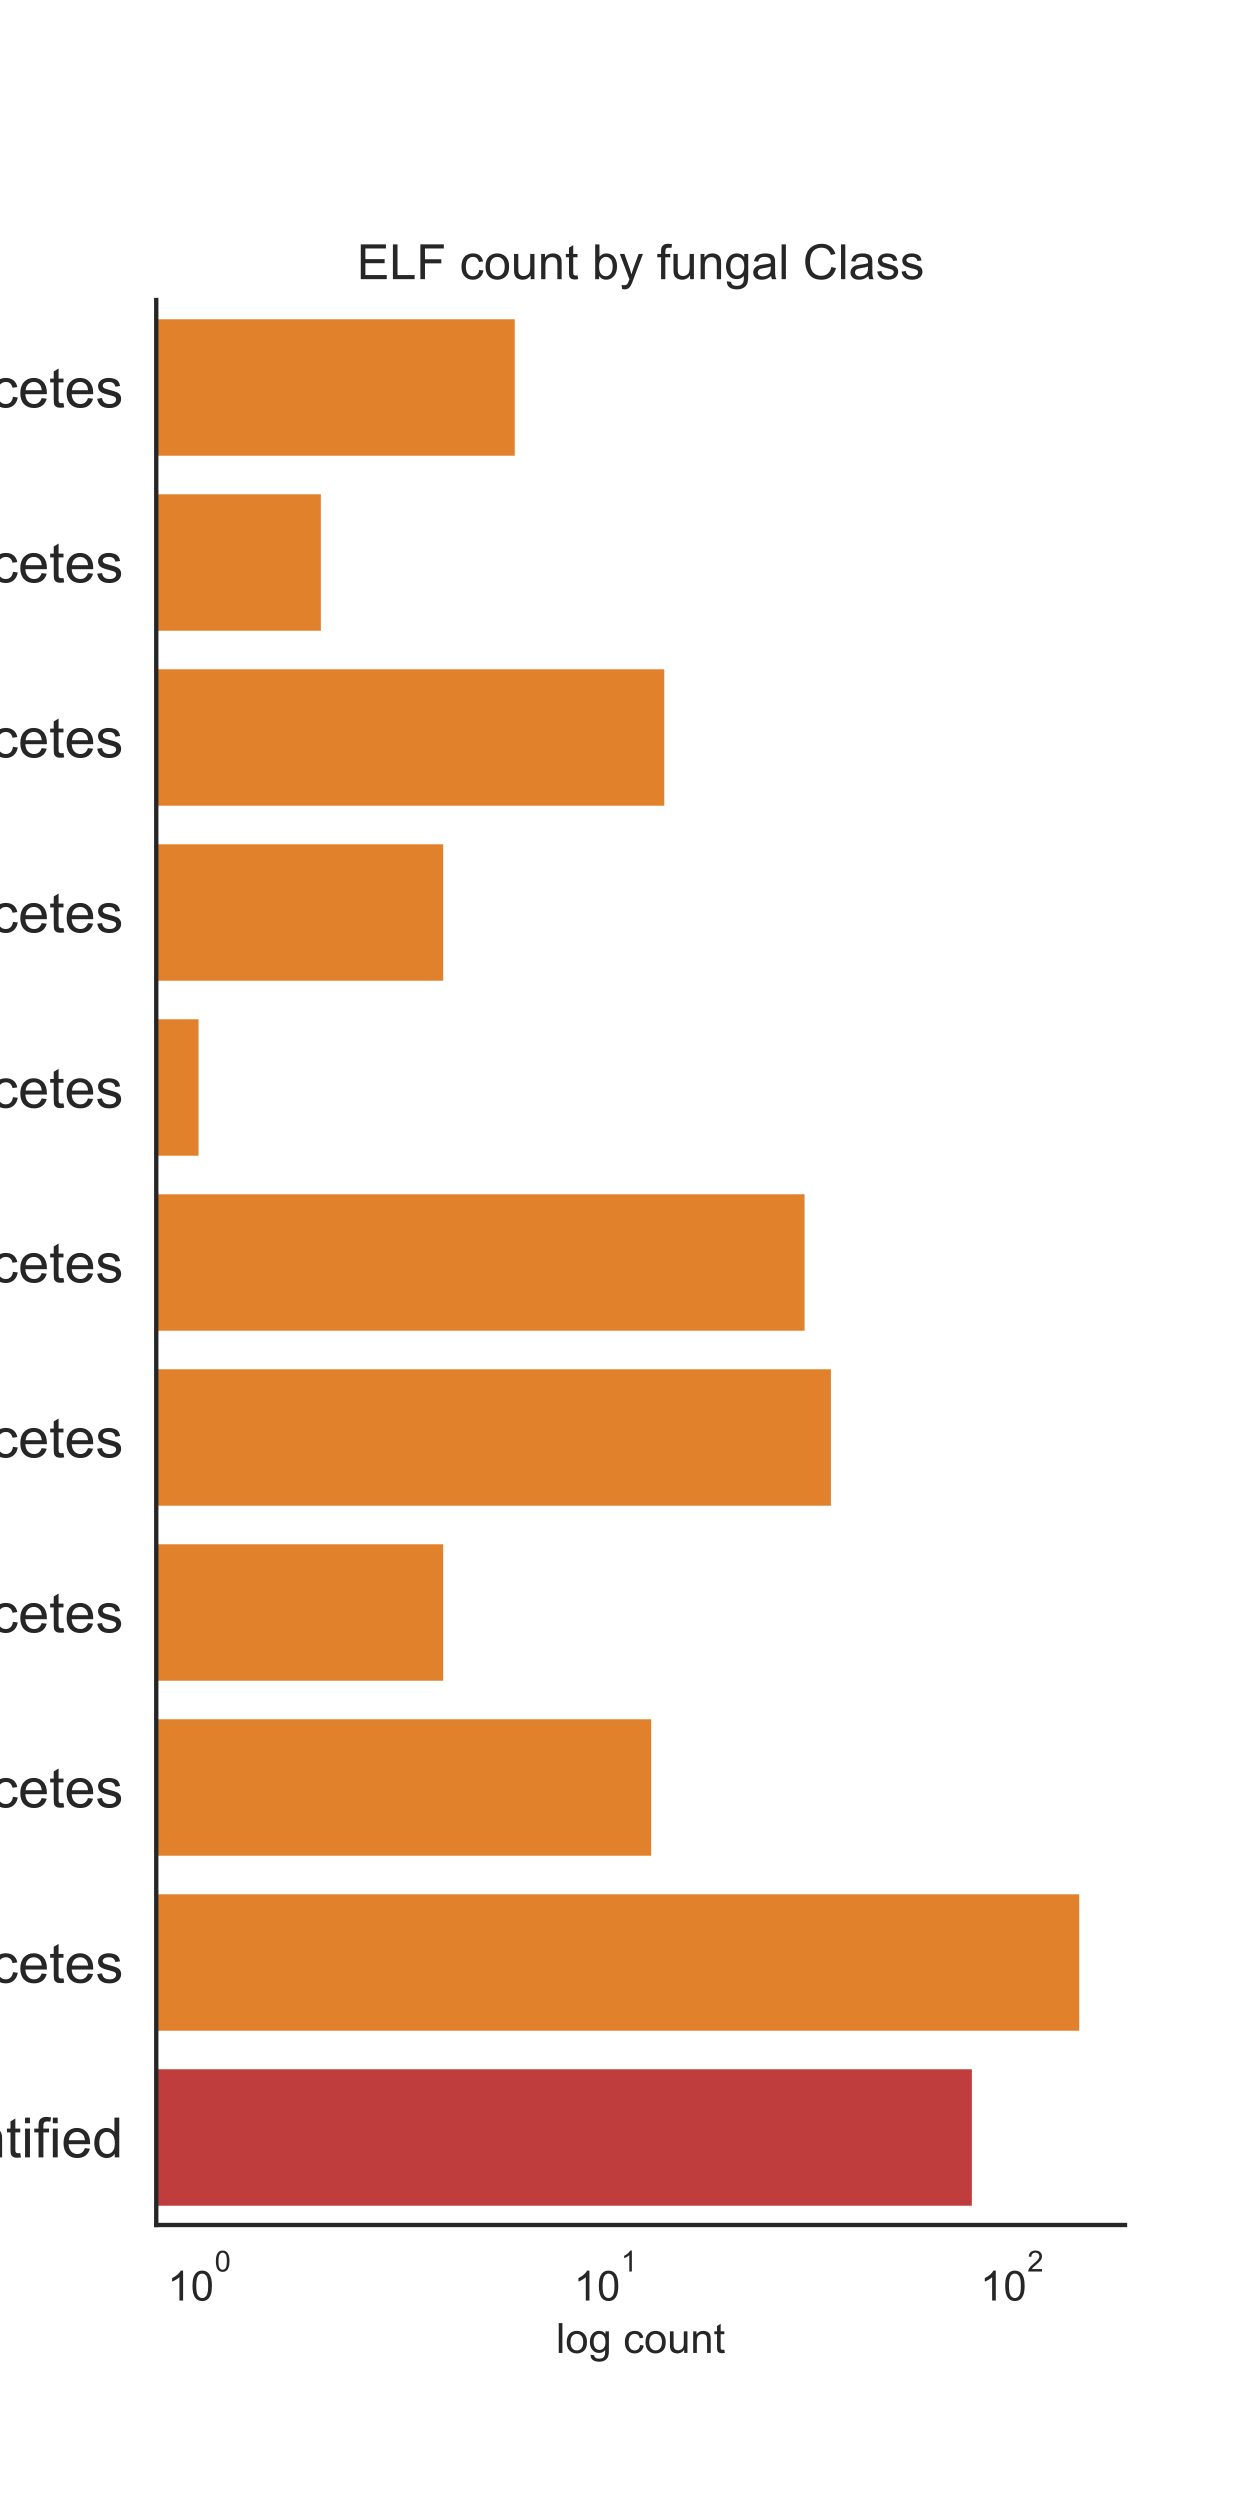
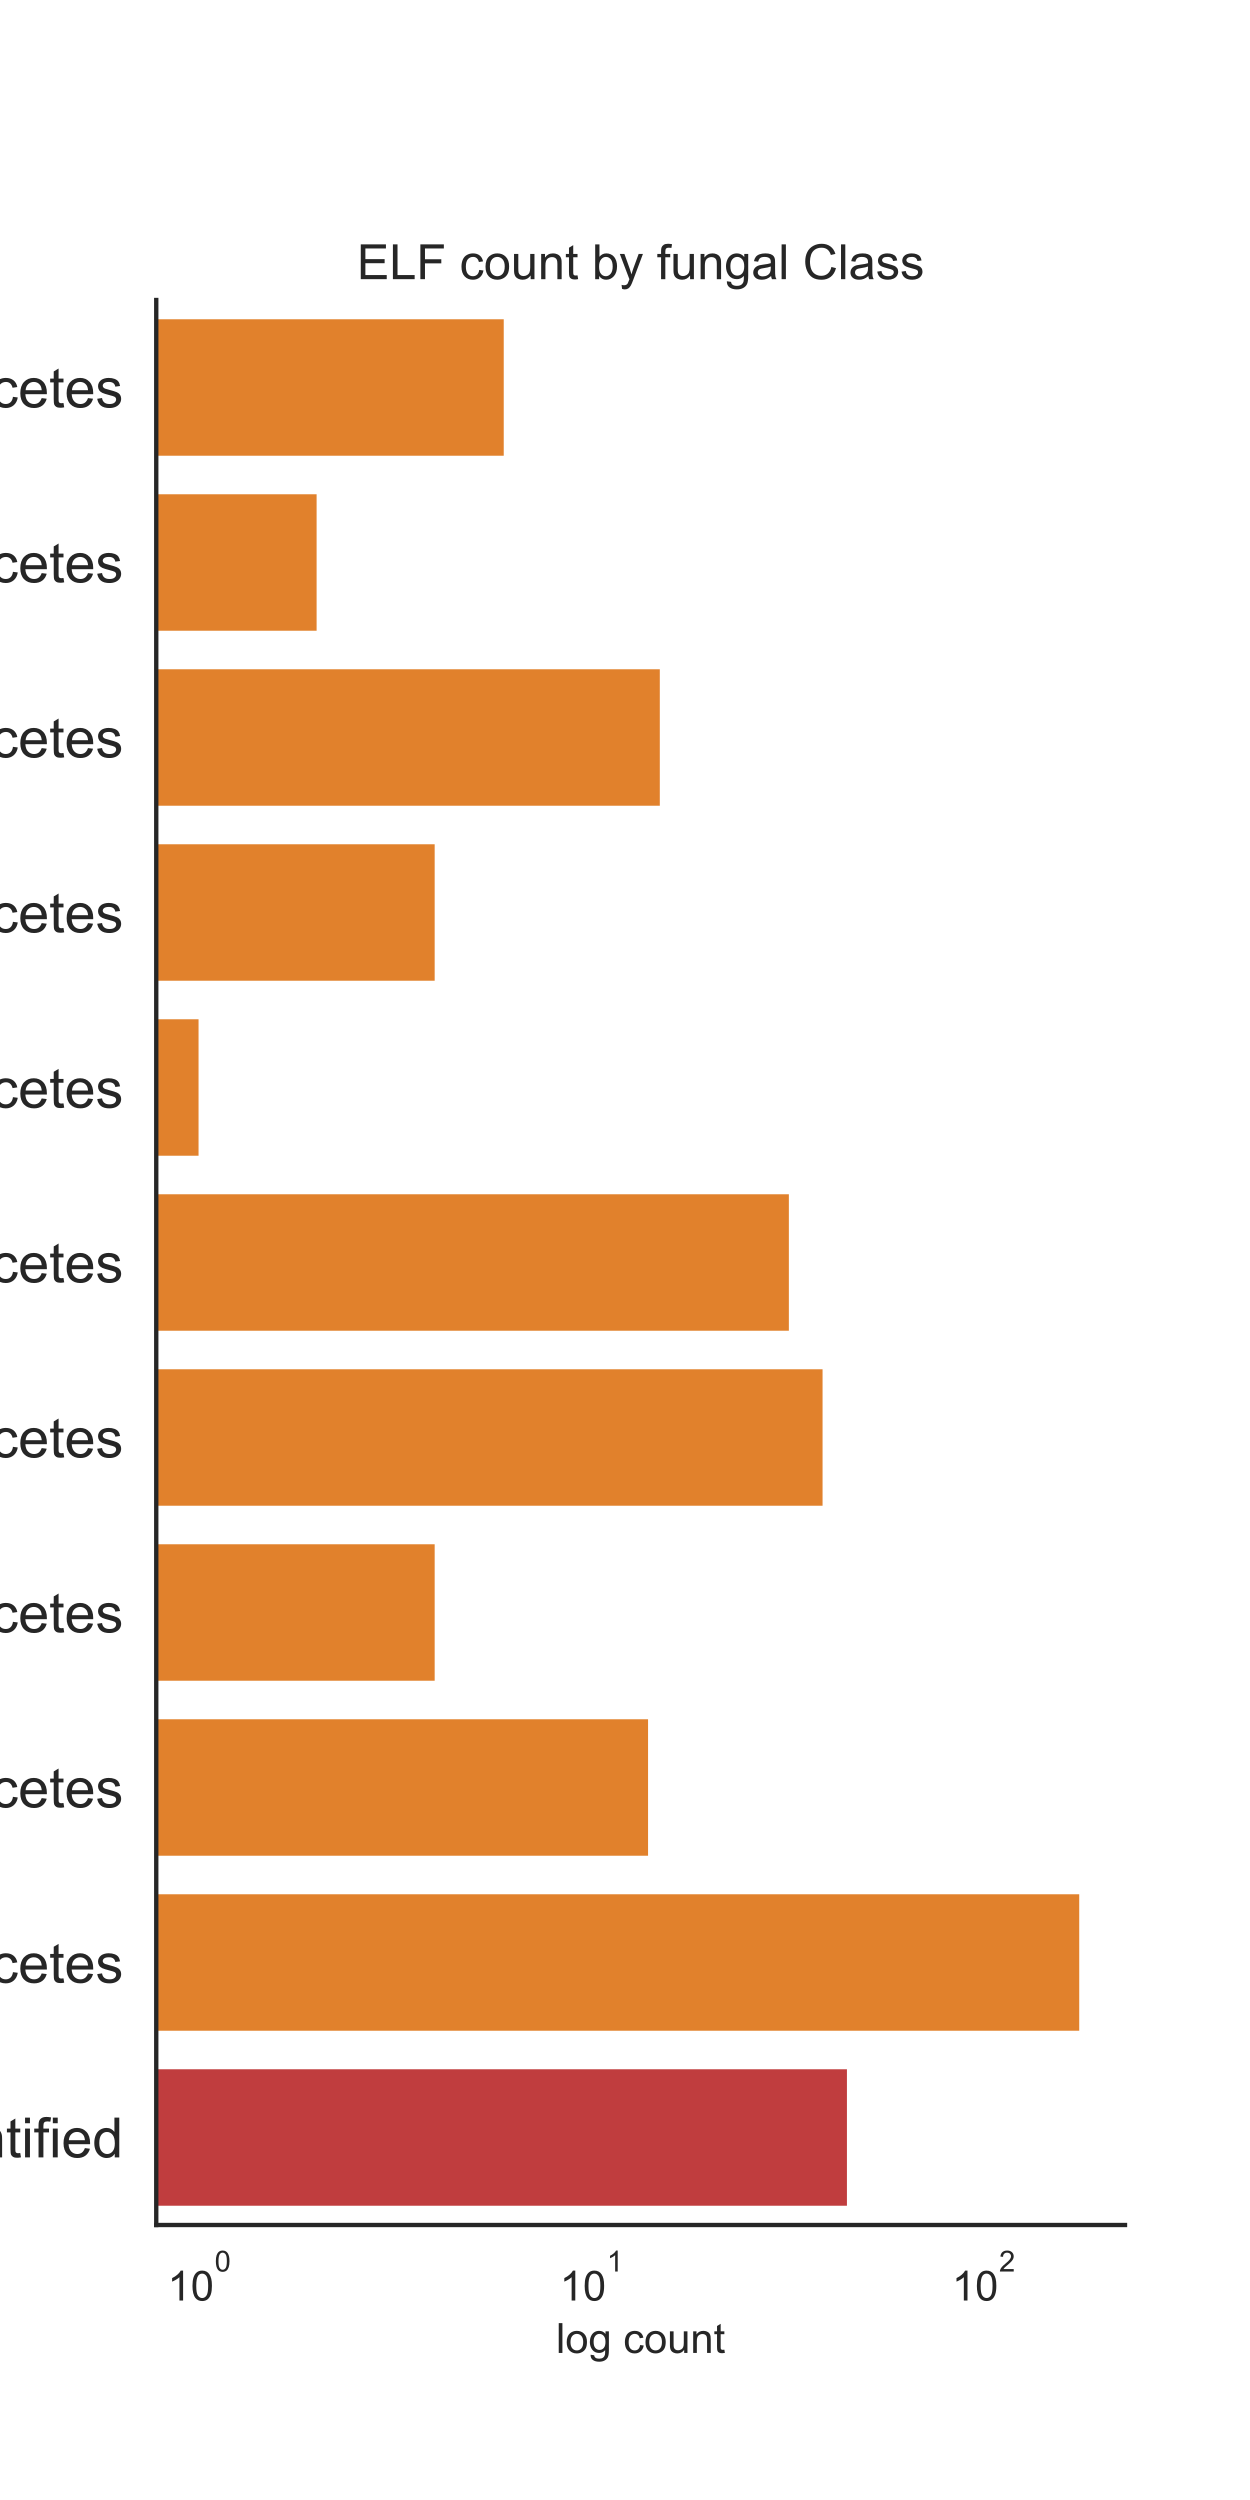
<svg xmlns="http://www.w3.org/2000/svg" xmlns:xlink="http://www.w3.org/1999/xlink" width="360pt" height="720pt" viewBox="0 0 360 720" version="1.1">
  <defs>
    <style type="text/css">*{stroke-linejoin: round; stroke-linecap: butt}</style>
  </defs>
  <g id="figure_1">
    <g id="patch_1">
      <path d="M 0 720  L 360 720  L 360 0  L 0 0  z " style="fill: #ffffff" />
    </g>
    <g id="axes_1">
      <g id="patch_2">
        <path d="M 45 640.8  L 324 640.8  L 324 86.4  L 45 86.4  z " style="fill: #ffffff" />
      </g>
      <g id="matplotlib.axis_1">
        <g id="xtick_1">
          <g id="text_1">
            <g style="fill: #262626" transform="translate(48.26182 662.675) scale(0.12 -0.12)">
              <defs>
                <path id="ArialMT-31" d="M 2384 0  L 1822 0  L 1822 3584  Q 1619 3391 1289 3197  Q 959 3003 697 2906  L 697 3450  Q 1169 3672 1522 3987  Q 1875 4303 2022 4600  L 2384 4600  L 2384 0  z " transform="scale(0.015625)" />
                <path id="ArialMT-30" d="M 266 2259  Q 266 3072 433 3567  Q 600 4063 929 4331  Q 1259 4600 1759 4600  Q 2128 4600 2406 4451  Q 2684 4303 2865 4023  Q 3047 3744 3150 3342  Q 3253 2941 3253 2259  Q 3253 1453 3087 958  Q 2922 463 2592 192  Q 2263 -78 1759 -78  Q 1097 -78 719 397  Q 266 969 266 2259  z M 844 2259  Q 844 1131 1108 757  Q 1372 384 1759 384  Q 2147 384 2411 759  Q 2675 1134 2675 2259  Q 2675 3391 2411 3762  Q 2147 4134 1753 4134  Q 1366 4134 1134 3806  Q 844 3388 844 2259  z " transform="scale(0.015625)" />
              </defs>
              <use xlink:href="#ArialMT-31" transform="translate(0 0.99375)" />
              <use xlink:href="#ArialMT-30" transform="translate(55.61523 0.99375)" />
              <use xlink:href="#ArialMT-30" transform="translate(112.9728 70.6875) scale(0.7)" />
            </g>
          </g>
        </g>
        <g id="xtick_2">
          <g id="text_2">
-             <g style="fill: #262626" transform="translate(165.2896 662.675) scale(0.12 -0.12)">
+             <g style="fill: #262626" transform="translate(161.2144 662.675) scale(0.12 -0.12)">
              <use xlink:href="#ArialMT-31" transform="translate(0 0.99375)" />
              <use xlink:href="#ArialMT-30" transform="translate(55.61523 0.99375)" />
              <use xlink:href="#ArialMT-31" transform="translate(112.9728 70.6875) scale(0.7)" />
            </g>
          </g>
        </g>
        <g id="xtick_3">
          <g id="text_3">
-             <g style="fill: #262626" transform="translate(282.3174 662.675) scale(0.12 -0.12)">
+             <g style="fill: #262626" transform="translate(274.1669 662.675) scale(0.12 -0.12)">
              <defs>
                <path id="ArialMT-32" d="M 3222 541  L 3222 0  L 194 0  Q 188 203 259 391  Q 375 700 629 1000  Q 884 1300 1366 1694  Q 2113 2306 2375 2664  Q 2638 3022 2638 3341  Q 2638 3675 2398 3904  Q 2159 4134 1775 4134  Q 1369 4134 1125 3890  Q 881 3647 878 3216  L 300 3275  Q 359 3922 746 4261  Q 1134 4600 1788 4600  Q 2447 4600 2831 4234  Q 3216 3869 3216 3328  Q 3216 3053 3103 2787  Q 2991 2522 2730 2228  Q 2469 1934 1863 1422  Q 1356 997 1212 845  Q 1069 694 975 541  L 3222 541  z " transform="scale(0.015625)" />
              </defs>
              <use xlink:href="#ArialMT-31" transform="translate(0 0.99375)" />
              <use xlink:href="#ArialMT-30" transform="translate(55.61523 0.99375)" />
              <use xlink:href="#ArialMT-32" transform="translate(112.9728 70.6875) scale(0.7)" />
            </g>
          </g>
        </g>
        <g id="xtick_4" />
        <g id="xtick_5" />
        <g id="xtick_6" />
        <g id="xtick_7" />
        <g id="xtick_8" />
        <g id="xtick_9" />
        <g id="xtick_10" />
        <g id="xtick_11" />
        <g id="xtick_12" />
        <g id="xtick_13" />
        <g id="xtick_14" />
        <g id="xtick_15" />
        <g id="xtick_16" />
        <g id="xtick_17" />
        <g id="xtick_18" />
        <g id="xtick_19" />
        <g id="xtick_20" />
        <g id="xtick_21" />
+         <g id="xtick_22" />
        <g id="text_4">
          <g style="fill: #262626" transform="translate(160.1503 677.6494) scale(0.12 -0.12)">
            <defs>
              <path id="ArialMT-6c" d="M 409 0  L 409 4581  L 972 4581  L 972 0  L 409 0  z " transform="scale(0.015625)" />
              <path id="ArialMT-6f" d="M 213 1659  Q 213 2581 725 3025  Q 1153 3394 1769 3394  Q 2453 3394 2887 2945  Q 3322 2497 3322 1706  Q 3322 1066 3130 698  Q 2938 331 2570 128  Q 2203 -75 1769 -75  Q 1072 -75 642 372  Q 213 819 213 1659  z M 791 1659  Q 791 1022 1069 705  Q 1347 388 1769 388  Q 2188 388 2466 706  Q 2744 1025 2744 1678  Q 2744 2294 2464 2611  Q 2184 2928 1769 2928  Q 1347 2928 1069 2612  Q 791 2297 791 1659  z " transform="scale(0.015625)" />
              <path id="ArialMT-67" d="M 319 -275  L 866 -356  Q 900 -609 1056 -725  Q 1266 -881 1628 -881  Q 2019 -881 2231 -725  Q 2444 -569 2519 -288  Q 2563 -116 2559 434  Q 2191 0 1641 0  Q 956 0 581 494  Q 206 988 206 1678  Q 206 2153 378 2554  Q 550 2956 876 3175  Q 1203 3394 1644 3394  Q 2231 3394 2613 2919  L 2613 3319  L 3131 3319  L 3131 450  Q 3131 -325 2973 -648  Q 2816 -972 2473 -1159  Q 2131 -1347 1631 -1347  Q 1038 -1347 672 -1080  Q 306 -813 319 -275  z M 784 1719  Q 784 1066 1043 766  Q 1303 466 1694 466  Q 2081 466 2343 764  Q 2606 1063 2606 1700  Q 2606 2309 2336 2618  Q 2066 2928 1684 2928  Q 1309 2928 1046 2623  Q 784 2319 784 1719  z " transform="scale(0.015625)" />
              <path id="ArialMT-20" transform="scale(0.015625)" />
              <path id="ArialMT-63" d="M 2588 1216  L 3141 1144  Q 3050 572 2676 248  Q 2303 -75 1759 -75  Q 1078 -75 664 370  Q 250 816 250 1647  Q 250 2184 428 2587  Q 606 2991 970 3192  Q 1334 3394 1763 3394  Q 2303 3394 2647 3120  Q 2991 2847 3088 2344  L 2541 2259  Q 2463 2594 2264 2762  Q 2066 2931 1784 2931  Q 1359 2931 1093 2626  Q 828 2322 828 1663  Q 828 994 1084 691  Q 1341 388 1753 388  Q 2084 388 2306 591  Q 2528 794 2588 1216  z " transform="scale(0.015625)" />
              <path id="ArialMT-75" d="M 2597 0  L 2597 488  Q 2209 -75 1544 -75  Q 1250 -75 995 37  Q 741 150 617 320  Q 494 491 444 738  Q 409 903 409 1263  L 409 3319  L 972 3319  L 972 1478  Q 972 1038 1006 884  Q 1059 663 1231 536  Q 1403 409 1656 409  Q 1909 409 2131 539  Q 2353 669 2445 892  Q 2538 1116 2538 1541  L 2538 3319  L 3100 3319  L 3100 0  L 2597 0  z " transform="scale(0.015625)" />
              <path id="ArialMT-6e" d="M 422 0  L 422 3319  L 928 3319  L 928 2847  Q 1294 3394 1984 3394  Q 2284 3394 2536 3286  Q 2788 3178 2913 3003  Q 3038 2828 3088 2588  Q 3119 2431 3119 2041  L 3119 0  L 2556 0  L 2556 2019  Q 2556 2363 2490 2533  Q 2425 2703 2258 2804  Q 2091 2906 1866 2906  Q 1506 2906 1245 2678  Q 984 2450 984 1813  L 984 0  L 422 0  z " transform="scale(0.015625)" />
              <path id="ArialMT-74" d="M 1650 503  L 1731 6  Q 1494 -44 1306 -44  Q 1000 -44 831 53  Q 663 150 594 308  Q 525 466 525 972  L 525 2881  L 113 2881  L 113 3319  L 525 3319  L 525 4141  L 1084 4478  L 1084 3319  L 1650 3319  L 1650 2881  L 1084 2881  L 1084 941  Q 1084 700 1114 631  Q 1144 563 1211 522  Q 1278 481 1403 481  Q 1497 481 1650 503  z " transform="scale(0.015625)" />
            </defs>
            <use xlink:href="#ArialMT-6c" />
            <use xlink:href="#ArialMT-6f" x="22.217" />
            <use xlink:href="#ArialMT-67" x="77.832" />
            <use xlink:href="#ArialMT-20" x="133.447" />
            <use xlink:href="#ArialMT-63" x="161.23" />
            <use xlink:href="#ArialMT-6f" x="211.23" />
            <use xlink:href="#ArialMT-75" x="266.846" />
            <use xlink:href="#ArialMT-6e" x="322.461" />
            <use xlink:href="#ArialMT-74" x="378.076" />
          </g>
        </g>
      </g>
      <g id="matplotlib.axis_2">
        <g id="ytick_1">
          <g id="text_5">
            <g style="fill: #262626" transform="translate(-78.315 117.3263) scale(0.16 -0.16)">
              <defs>
                <path id="ArialMT-41" d="M -9 0  L 1750 4581  L 2403 4581  L 4278 0  L 3588 0  L 3053 1388  L 1138 1388  L 634 0  L -9 0  z M 1313 1881  L 2866 1881  L 2388 3150  Q 2169 3728 2063 4100  Q 1975 3659 1816 3225  L 1313 1881  z " transform="scale(0.015625)" />
                <path id="ArialMT-61" d="M 2588 409  Q 2275 144 1986 34  Q 1697 -75 1366 -75  Q 819 -75 525 192  Q 231 459 231 875  Q 231 1119 342 1320  Q 453 1522 633 1644  Q 813 1766 1038 1828  Q 1203 1872 1538 1913  Q 2219 1994 2541 2106  Q 2544 2222 2544 2253  Q 2544 2597 2384 2738  Q 2169 2928 1744 2928  Q 1347 2928 1158 2789  Q 969 2650 878 2297  L 328 2372  Q 403 2725 575 2942  Q 747 3159 1072 3276  Q 1397 3394 1825 3394  Q 2250 3394 2515 3294  Q 2781 3194 2906 3042  Q 3031 2891 3081 2659  Q 3109 2516 3109 2141  L 3109 1391  Q 3109 606 3145 398  Q 3181 191 3288 0  L 2700 0  Q 2613 175 2588 409  z M 2541 1666  Q 2234 1541 1622 1453  Q 1275 1403 1131 1340  Q 988 1278 909 1158  Q 831 1038 831 891  Q 831 666 1001 516  Q 1172 366 1500 366  Q 1825 366 2078 508  Q 2331 650 2450 897  Q 2541 1088 2541 1459  L 2541 1666  z " transform="scale(0.015625)" />
                <path id="ArialMT-72" d="M 416 0  L 416 3319  L 922 3319  L 922 2816  Q 1116 3169 1280 3281  Q 1444 3394 1641 3394  Q 1925 3394 2219 3213  L 2025 2691  Q 1819 2813 1613 2813  Q 1428 2813 1281 2702  Q 1134 2591 1072 2394  Q 978 2094 978 1738  L 978 0  L 416 0  z " transform="scale(0.015625)" />
                <path id="ArialMT-69" d="M 425 3934  L 425 4581  L 988 4581  L 988 3934  L 425 3934  z M 425 0  L 425 3319  L 988 3319  L 988 0  L 425 0  z " transform="scale(0.015625)" />
                <path id="ArialMT-6d" d="M 422 0  L 422 3319  L 925 3319  L 925 2853  Q 1081 3097 1340 3245  Q 1600 3394 1931 3394  Q 2300 3394 2536 3241  Q 2772 3088 2869 2813  Q 3263 3394 3894 3394  Q 4388 3394 4653 3120  Q 4919 2847 4919 2278  L 4919 0  L 4359 0  L 4359 2091  Q 4359 2428 4304 2576  Q 4250 2725 4106 2815  Q 3963 2906 3769 2906  Q 3419 2906 3187 2673  Q 2956 2441 2956 1928  L 2956 0  L 2394 0  L 2394 2156  Q 2394 2531 2256 2718  Q 2119 2906 1806 2906  Q 1569 2906 1367 2781  Q 1166 2656 1075 2415  Q 984 2175 984 1722  L 984 0  L 422 0  z " transform="scale(0.015625)" />
                <path id="ArialMT-79" d="M 397 -1278  L 334 -750  Q 519 -800 656 -800  Q 844 -800 956 -737  Q 1069 -675 1141 -563  Q 1194 -478 1313 -144  Q 1328 -97 1363 -6  L 103 3319  L 709 3319  L 1400 1397  Q 1534 1031 1641 628  Q 1738 1016 1872 1384  L 2581 3319  L 3144 3319  L 1881 -56  Q 1678 -603 1566 -809  Q 1416 -1088 1222 -1217  Q 1028 -1347 759 -1347  Q 597 -1347 397 -1278  z " transform="scale(0.015625)" />
                <path id="ArialMT-65" d="M 2694 1069  L 3275 997  Q 3138 488 2766 206  Q 2394 -75 1816 -75  Q 1088 -75 661 373  Q 234 822 234 1631  Q 234 2469 665 2931  Q 1097 3394 1784 3394  Q 2450 3394 2872 2941  Q 3294 2488 3294 1666  Q 3294 1616 3291 1516  L 816 1516  Q 847 969 1125 678  Q 1403 388 1819 388  Q 2128 388 2347 550  Q 2566 713 2694 1069  z M 847 1978  L 2700 1978  Q 2663 2397 2488 2606  Q 2219 2931 1791 2931  Q 1403 2931 1139 2672  Q 875 2413 847 1978  z " transform="scale(0.015625)" />
                <path id="ArialMT-73" d="M 197 991  L 753 1078  Q 800 744 1014 566  Q 1228 388 1613 388  Q 2000 388 2187 545  Q 2375 703 2375 916  Q 2375 1106 2209 1216  Q 2094 1291 1634 1406  Q 1016 1563 777 1677  Q 538 1791 414 1992  Q 291 2194 291 2438  Q 291 2659 392 2848  Q 494 3038 669 3163  Q 800 3259 1026 3326  Q 1253 3394 1513 3394  Q 1903 3394 2198 3281  Q 2494 3169 2634 2976  Q 2775 2784 2828 2463  L 2278 2388  Q 2241 2644 2061 2787  Q 1881 2931 1553 2931  Q 1166 2931 1000 2803  Q 834 2675 834 2503  Q 834 2394 903 2306  Q 972 2216 1119 2156  Q 1203 2125 1616 2013  Q 2213 1853 2448 1751  Q 2684 1650 2818 1456  Q 2953 1263 2953 975  Q 2953 694 2789 445  Q 2625 197 2315 61  Q 2006 -75 1616 -75  Q 969 -75 630 194  Q 291 463 197 991  z " transform="scale(0.015625)" />
              </defs>
              <use xlink:href="#ArialMT-41" />
              <use xlink:href="#ArialMT-67" x="66.699" />
              <use xlink:href="#ArialMT-61" x="122.314" />
              <use xlink:href="#ArialMT-72" x="177.93" />
              <use xlink:href="#ArialMT-69" x="211.23" />
              <use xlink:href="#ArialMT-63" x="233.447" />
              <use xlink:href="#ArialMT-6f" x="283.447" />
              <use xlink:href="#ArialMT-6d" x="339.062" />
              <use xlink:href="#ArialMT-79" x="422.363" />
              <use xlink:href="#ArialMT-63" x="472.363" />
              <use xlink:href="#ArialMT-65" x="522.363" />
              <use xlink:href="#ArialMT-74" x="577.979" />
              <use xlink:href="#ArialMT-65" x="605.762" />
              <use xlink:href="#ArialMT-73" x="661.377" />
            </g>
          </g>
        </g>
        <g id="ytick_2">
          <g id="text_6">
            <g style="fill: #262626" transform="translate(-85.6975 167.7262) scale(0.16 -0.16)">
              <defs>
                <path id="ArialMT-54" d="M 1659 0  L 1659 4041  L 150 4041  L 150 4581  L 3781 4581  L 3781 4041  L 2266 4041  L 2266 0  L 1659 0  z " transform="scale(0.015625)" />
              </defs>
              <use xlink:href="#ArialMT-54" />
              <use xlink:href="#ArialMT-72" x="57.334" />
              <use xlink:href="#ArialMT-65" x="90.635" />
              <use xlink:href="#ArialMT-6d" x="146.25" />
              <use xlink:href="#ArialMT-65" x="229.551" />
              <use xlink:href="#ArialMT-6c" x="285.166" />
              <use xlink:href="#ArialMT-6c" x="307.383" />
              <use xlink:href="#ArialMT-6f" x="329.6" />
              <use xlink:href="#ArialMT-6d" x="385.215" />
              <use xlink:href="#ArialMT-79" x="468.516" />
              <use xlink:href="#ArialMT-63" x="518.516" />
              <use xlink:href="#ArialMT-65" x="568.516" />
              <use xlink:href="#ArialMT-74" x="624.131" />
              <use xlink:href="#ArialMT-65" x="651.914" />
              <use xlink:href="#ArialMT-73" x="707.529" />
            </g>
          </g>
        </g>
        <g id="ytick_3">
          <g id="text_7">
            <g style="fill: #262626" transform="translate(-77.415 218.1262) scale(0.16 -0.16)">
              <defs>
                <path id="ArialMT-4d" d="M 475 0  L 475 4581  L 1388 4581  L 2472 1338  Q 2622 884 2691 659  Q 2769 909 2934 1394  L 4031 4581  L 4847 4581  L 4847 0  L 4263 0  L 4263 3834  L 2931 0  L 2384 0  L 1059 3900  L 1059 0  L 475 0  z " transform="scale(0.015625)" />
              </defs>
              <use xlink:href="#ArialMT-4d" />
              <use xlink:href="#ArialMT-75" x="83.301" />
              <use xlink:href="#ArialMT-63" x="138.916" />
              <use xlink:href="#ArialMT-6f" x="188.916" />
              <use xlink:href="#ArialMT-72" x="244.531" />
              <use xlink:href="#ArialMT-6f" x="277.832" />
              <use xlink:href="#ArialMT-6d" x="333.447" />
              <use xlink:href="#ArialMT-79" x="416.748" />
              <use xlink:href="#ArialMT-63" x="466.748" />
              <use xlink:href="#ArialMT-65" x="516.748" />
              <use xlink:href="#ArialMT-74" x="572.363" />
              <use xlink:href="#ArialMT-65" x="600.146" />
              <use xlink:href="#ArialMT-73" x="655.762" />
            </g>
          </g>
        </g>
        <g id="ytick_4">
          <g id="text_8">
            <g style="fill: #262626" transform="translate(-117.445 268.5263) scale(0.16 -0.16)">
              <defs>
                <path id="ArialMT-55" d="M 3500 4581  L 4106 4581  L 4106 1934  Q 4106 1244 3950 837  Q 3794 431 3386 176  Q 2978 -78 2316 -78  Q 1672 -78 1262 144  Q 853 366 678 786  Q 503 1206 503 1934  L 503 4581  L 1109 4581  L 1109 1938  Q 1109 1341 1220 1058  Q 1331 775 1601 622  Q 1872 469 2263 469  Q 2931 469 3215 772  Q 3500 1075 3500 1938  L 3500 4581  z " transform="scale(0.015625)" />
                <path id="ArialMT-62" d="M 941 0  L 419 0  L 419 4581  L 981 4581  L 981 2947  Q 1338 3394 1891 3394  Q 2197 3394 2470 3270  Q 2744 3147 2920 2923  Q 3097 2700 3197 2384  Q 3297 2069 3297 1709  Q 3297 856 2875 390  Q 2453 -75 1863 -75  Q 1275 -75 941 416  L 941 0  z M 934 1684  Q 934 1088 1097 822  Q 1363 388 1816 388  Q 2184 388 2453 708  Q 2722 1028 2722 1663  Q 2722 2313 2464 2622  Q 2206 2931 1841 2931  Q 1472 2931 1203 2611  Q 934 2291 934 1684  z " transform="scale(0.015625)" />
                <path id="ArialMT-70" d="M 422 -1272  L 422 3319  L 934 3319  L 934 2888  Q 1116 3141 1344 3267  Q 1572 3394 1897 3394  Q 2322 3394 2647 3175  Q 2972 2956 3137 2557  Q 3303 2159 3303 1684  Q 3303 1175 3120 767  Q 2938 359 2589 142  Q 2241 -75 1856 -75  Q 1575 -75 1351 44  Q 1128 163 984 344  L 984 -1272  L 422 -1272  z M 931 1641  Q 931 1000 1190 694  Q 1450 388 1819 388  Q 2194 388 2461 705  Q 2728 1022 2728 1688  Q 2728 2322 2467 2637  Q 2206 2953 1844 2953  Q 1484 2953 1207 2617  Q 931 2281 931 1641  z " transform="scale(0.015625)" />
                <path id="ArialMT-64" d="M 2575 0  L 2575 419  Q 2259 -75 1647 -75  Q 1250 -75 917 144  Q 584 363 401 755  Q 219 1147 219 1656  Q 219 2153 384 2558  Q 550 2963 881 3178  Q 1213 3394 1622 3394  Q 1922 3394 2156 3267  Q 2391 3141 2538 2938  L 2538 4581  L 3097 4581  L 3097 0  L 2575 0  z M 797 1656  Q 797 1019 1065 703  Q 1334 388 1700 388  Q 2069 388 2326 689  Q 2584 991 2584 1609  Q 2584 2291 2321 2609  Q 2059 2928 1675 2928  Q 1300 2928 1048 2622  Q 797 2316 797 1656  z " transform="scale(0.015625)" />
              </defs>
              <use xlink:href="#ArialMT-55" />
              <use xlink:href="#ArialMT-6d" x="72.217" />
              <use xlink:href="#ArialMT-62" x="155.518" />
              <use xlink:href="#ArialMT-65" x="211.133" />
              <use xlink:href="#ArialMT-6c" x="266.748" />
              <use xlink:href="#ArialMT-6f" x="288.965" />
              <use xlink:href="#ArialMT-70" x="344.58" />
              <use xlink:href="#ArialMT-73" x="400.195" />
              <use xlink:href="#ArialMT-69" x="450.195" />
              <use xlink:href="#ArialMT-64" x="472.412" />
              <use xlink:href="#ArialMT-6f" x="528.027" />
              <use xlink:href="#ArialMT-6d" x="583.643" />
              <use xlink:href="#ArialMT-79" x="666.943" />
              <use xlink:href="#ArialMT-63" x="716.943" />
              <use xlink:href="#ArialMT-65" x="766.943" />
              <use xlink:href="#ArialMT-74" x="822.559" />
              <use xlink:href="#ArialMT-65" x="850.342" />
              <use xlink:href="#ArialMT-73" x="905.957" />
            </g>
          </g>
        </g>
        <g id="ytick_5">
          <g id="text_9">
            <g style="fill: #262626" transform="translate(-91.6575 319.0238) scale(0.16 -0.16)">
              <defs>
                <path id="ArialMT-53" d="M 288 1472  L 859 1522  Q 900 1178 1048 958  Q 1197 738 1509 602  Q 1822 466 2213 466  Q 2559 466 2825 569  Q 3091 672 3220 851  Q 3350 1031 3350 1244  Q 3350 1459 3225 1620  Q 3100 1781 2813 1891  Q 2628 1963 1997 2114  Q 1366 2266 1113 2400  Q 784 2572 623 2826  Q 463 3081 463 3397  Q 463 3744 659 4045  Q 856 4347 1234 4503  Q 1613 4659 2075 4659  Q 2584 4659 2973 4495  Q 3363 4331 3572 4012  Q 3781 3694 3797 3291  L 3216 3247  Q 3169 3681 2898 3903  Q 2628 4125 2100 4125  Q 1550 4125 1298 3923  Q 1047 3722 1047 3438  Q 1047 3191 1225 3031  Q 1400 2872 2139 2705  Q 2878 2538 3153 2413  Q 3553 2228 3743 1945  Q 3934 1663 3934 1294  Q 3934 928 3725 604  Q 3516 281 3123 101  Q 2731 -78 2241 -78  Q 1619 -78 1198 103  Q 778 284 539 648  Q 300 1013 288 1472  z " transform="scale(0.015625)" />
                <path id="ArialMT-68" d="M 422 0  L 422 4581  L 984 4581  L 984 2938  Q 1378 3394 1978 3394  Q 2347 3394 2619 3248  Q 2891 3103 3008 2847  Q 3125 2591 3125 2103  L 3125 0  L 2563 0  L 2563 2103  Q 2563 2525 2380 2717  Q 2197 2909 1863 2909  Q 1613 2909 1392 2779  Q 1172 2650 1078 2428  Q 984 2206 984 1816  L 984 0  L 422 0  z " transform="scale(0.015625)" />
              </defs>
              <use xlink:href="#ArialMT-53" />
              <use xlink:href="#ArialMT-61" x="66.699" />
              <use xlink:href="#ArialMT-63" x="122.314" />
              <use xlink:href="#ArialMT-63" x="172.314" />
              <use xlink:href="#ArialMT-68" x="222.314" />
              <use xlink:href="#ArialMT-61" x="277.93" />
              <use xlink:href="#ArialMT-72" x="333.545" />
              <use xlink:href="#ArialMT-6f" x="366.846" />
              <use xlink:href="#ArialMT-6d" x="422.461" />
              <use xlink:href="#ArialMT-79" x="505.762" />
              <use xlink:href="#ArialMT-63" x="555.762" />
              <use xlink:href="#ArialMT-65" x="605.762" />
              <use xlink:href="#ArialMT-74" x="661.377" />
              <use xlink:href="#ArialMT-65" x="689.16" />
              <use xlink:href="#ArialMT-73" x="744.775" />
            </g>
          </g>
        </g>
        <g id="ytick_6">
          <g id="text_10">
            <g style="fill: #262626" transform="translate(-88.11 369.3263) scale(0.16 -0.16)">
              <defs>
                <path id="ArialMT-44" d="M 494 0  L 494 4581  L 2072 4581  Q 2606 4581 2888 4516  Q 3281 4425 3559 4188  Q 3922 3881 4101 3404  Q 4281 2928 4281 2316  Q 4281 1794 4159 1391  Q 4038 988 3847 723  Q 3656 459 3429 307  Q 3203 156 2883 78  Q 2563 0 2147 0  L 494 0  z M 1100 541  L 2078 541  Q 2531 541 2789 625  Q 3047 709 3200 863  Q 3416 1078 3536 1442  Q 3656 1806 3656 2325  Q 3656 3044 3420 3430  Q 3184 3816 2847 3947  Q 2603 4041 2063 4041  L 1100 4041  L 1100 541  z " transform="scale(0.015625)" />
              </defs>
              <use xlink:href="#ArialMT-44" />
              <use xlink:href="#ArialMT-6f" x="72.217" />
              <use xlink:href="#ArialMT-74" x="127.832" />
              <use xlink:href="#ArialMT-68" x="155.615" />
              <use xlink:href="#ArialMT-69" x="211.23" />
              <use xlink:href="#ArialMT-64" x="233.447" />
              <use xlink:href="#ArialMT-65" x="289.062" />
              <use xlink:href="#ArialMT-6f" x="344.678" />
              <use xlink:href="#ArialMT-6d" x="400.293" />
              <use xlink:href="#ArialMT-79" x="483.594" />
              <use xlink:href="#ArialMT-63" x="533.594" />
              <use xlink:href="#ArialMT-65" x="583.594" />
              <use xlink:href="#ArialMT-74" x="639.209" />
              <use xlink:href="#ArialMT-65" x="666.992" />
              <use xlink:href="#ArialMT-73" x="722.607" />
            </g>
          </g>
        </g>
        <g id="ytick_7">
          <g id="text_11">
            <g style="fill: #262626" transform="translate(-74.76 419.7262) scale(0.16 -0.16)">
              <defs>
                <path id="ArialMT-45" d="M 506 0  L 506 4581  L 3819 4581  L 3819 4041  L 1113 4041  L 1113 2638  L 3647 2638  L 3647 2100  L 1113 2100  L 1113 541  L 3925 541  L 3925 0  L 506 0  z " transform="scale(0.015625)" />
              </defs>
              <use xlink:href="#ArialMT-45" />
              <use xlink:href="#ArialMT-75" x="66.699" />
              <use xlink:href="#ArialMT-72" x="122.314" />
              <use xlink:href="#ArialMT-6f" x="155.615" />
              <use xlink:href="#ArialMT-74" x="211.23" />
              <use xlink:href="#ArialMT-69" x="239.014" />
              <use xlink:href="#ArialMT-6f" x="261.23" />
              <use xlink:href="#ArialMT-6d" x="316.846" />
              <use xlink:href="#ArialMT-79" x="400.146" />
              <use xlink:href="#ArialMT-63" x="450.146" />
              <use xlink:href="#ArialMT-65" x="500.146" />
              <use xlink:href="#ArialMT-74" x="555.762" />
              <use xlink:href="#ArialMT-65" x="583.545" />
              <use xlink:href="#ArialMT-73" x="639.16" />
            </g>
          </g>
        </g>
        <g id="ytick_8">
          <g id="text_12">
            <g style="fill: #262626" transform="translate(-67.6575 470.1263) scale(0.16 -0.16)">
              <defs>
                <path id="ArialMT-4c" d="M 469 0  L 469 4581  L 1075 4581  L 1075 541  L 3331 541  L 3331 0  L 469 0  z " transform="scale(0.015625)" />
              </defs>
              <use xlink:href="#ArialMT-4c" />
              <use xlink:href="#ArialMT-65" x="55.615" />
              <use xlink:href="#ArialMT-6f" x="111.23" />
              <use xlink:href="#ArialMT-74" x="166.846" />
              <use xlink:href="#ArialMT-69" x="194.629" />
              <use xlink:href="#ArialMT-6f" x="216.846" />
              <use xlink:href="#ArialMT-6d" x="272.461" />
              <use xlink:href="#ArialMT-79" x="355.762" />
              <use xlink:href="#ArialMT-63" x="405.762" />
              <use xlink:href="#ArialMT-65" x="455.762" />
              <use xlink:href="#ArialMT-74" x="511.377" />
              <use xlink:href="#ArialMT-65" x="539.16" />
              <use xlink:href="#ArialMT-73" x="594.775" />
            </g>
          </g>
        </g>
        <g id="ytick_9">
          <g id="text_13">
            <g style="fill: #262626" transform="translate(-72.09 520.5263) scale(0.16 -0.16)">
              <defs>
                <path id="ArialMT-50" d="M 494 0  L 494 4581  L 2222 4581  Q 2678 4581 2919 4538  Q 3256 4481 3484 4323  Q 3713 4166 3852 3881  Q 3991 3597 3991 3256  Q 3991 2672 3619 2267  Q 3247 1863 2275 1863  L 1100 1863  L 1100 0  L 494 0  z M 1100 2403  L 2284 2403  Q 2872 2403 3119 2622  Q 3366 2841 3366 3238  Q 3366 3525 3220 3729  Q 3075 3934 2838 4000  Q 2684 4041 2272 4041  L 1100 4041  L 1100 2403  z " transform="scale(0.015625)" />
                <path id="ArialMT-7a" d="M 125 0  L 125 456  L 2238 2881  Q 1878 2863 1603 2863  L 250 2863  L 250 3319  L 2963 3319  L 2963 2947  L 1166 841  L 819 456  Q 1197 484 1528 484  L 3063 484  L 3063 0  L 125 0  z " transform="scale(0.015625)" />
              </defs>
              <use xlink:href="#ArialMT-50" />
              <use xlink:href="#ArialMT-65" x="66.699" />
              <use xlink:href="#ArialMT-7a" x="122.314" />
              <use xlink:href="#ArialMT-69" x="172.314" />
              <use xlink:href="#ArialMT-7a" x="194.531" />
              <use xlink:href="#ArialMT-6f" x="244.531" />
              <use xlink:href="#ArialMT-6d" x="300.146" />
              <use xlink:href="#ArialMT-79" x="383.447" />
              <use xlink:href="#ArialMT-63" x="433.447" />
              <use xlink:href="#ArialMT-65" x="483.447" />
              <use xlink:href="#ArialMT-74" x="539.062" />
              <use xlink:href="#ArialMT-65" x="566.846" />
              <use xlink:href="#ArialMT-73" x="622.461" />
            </g>
          </g>
        </g>
        <g id="ytick_10">
          <g id="text_14">
            <g style="fill: #262626" transform="translate(-84.54 571.0237) scale(0.16 -0.16)">
              <use xlink:href="#ArialMT-53" />
              <use xlink:href="#ArialMT-6f" x="66.699" />
              <use xlink:href="#ArialMT-72" x="122.314" />
              <use xlink:href="#ArialMT-64" x="155.615" />
              <use xlink:href="#ArialMT-61" x="211.23" />
              <use xlink:href="#ArialMT-72" x="266.846" />
              <use xlink:href="#ArialMT-69" x="300.146" />
              <use xlink:href="#ArialMT-6f" x="322.363" />
              <use xlink:href="#ArialMT-6d" x="377.979" />
              <use xlink:href="#ArialMT-79" x="461.279" />
              <use xlink:href="#ArialMT-63" x="511.279" />
              <use xlink:href="#ArialMT-65" x="561.279" />
              <use xlink:href="#ArialMT-74" x="616.895" />
              <use xlink:href="#ArialMT-65" x="644.678" />
              <use xlink:href="#ArialMT-73" x="700.293" />
            </g>
          </g>
        </g>
        <g id="ytick_11">
          <g id="text_15">
            <g style="fill: #262626" transform="translate(-46.3375 621.3262) scale(0.16 -0.16)">
              <defs>
                <path id="ArialMT-66" d="M 556 0  L 556 2881  L 59 2881  L 59 3319  L 556 3319  L 556 3672  Q 556 4006 616 4169  Q 697 4388 901 4523  Q 1106 4659 1475 4659  Q 1713 4659 2000 4603  L 1916 4113  Q 1741 4144 1584 4144  Q 1328 4144 1222 4034  Q 1116 3925 1116 3625  L 1116 3319  L 1763 3319  L 1763 2881  L 1116 2881  L 1116 0  L 556 0  z " transform="scale(0.015625)" />
              </defs>
              <use xlink:href="#ArialMT-75" />
              <use xlink:href="#ArialMT-6e" x="55.615" />
              <use xlink:href="#ArialMT-69" x="111.23" />
              <use xlink:href="#ArialMT-64" x="133.447" />
              <use xlink:href="#ArialMT-65" x="189.062" />
              <use xlink:href="#ArialMT-6e" x="244.678" />
              <use xlink:href="#ArialMT-74" x="300.293" />
              <use xlink:href="#ArialMT-69" x="328.076" />
              <use xlink:href="#ArialMT-66" x="350.293" />
              <use xlink:href="#ArialMT-69" x="378.076" />
              <use xlink:href="#ArialMT-65" x="400.293" />
              <use xlink:href="#ArialMT-64" x="455.908" />
            </g>
          </g>
        </g>
      </g>
      <g id="patch_3">
-         <path d="M -116970.111 91.44  L 148.747 91.44  L 148.747 131.76  L -116970.111 131.76  z " clip-path="url(#paa228c5547)" style="fill: #e1812c; stroke: #ffffff; stroke-linejoin: miter" />
+         <path d="M -112894.86 91.44  L 145.576 91.44  L 145.576 131.76  L -112894.86 131.76  z " clip-path="url(#p6df74ef703)" style="fill: #e1812c; stroke: #ffffff; stroke-linejoin: miter" />
      </g>
      <g id="patch_4">
-         <path d="M -116970.111 141.84  L 92.911 141.84  L 92.911 182.16  L -116970.111 182.16  z " clip-path="url(#paa228c5547)" style="fill: #e1812c; stroke: #ffffff; stroke-linejoin: miter" />
+         <path d="M -112894.86 141.84  L 91.684 141.84  L 91.684 182.16  L -112894.86 182.16  z " clip-path="url(#p6df74ef703)" style="fill: #e1812c; stroke: #ffffff; stroke-linejoin: miter" />
      </g>
      <g id="patch_5">
-         <path d="M -116970.111 192.24  L 191.811 192.24  L 191.811 232.56  L -116970.111 232.56  z " clip-path="url(#paa228c5547)" style="fill: #e1812c; stroke: #ffffff; stroke-linejoin: miter" />
+         <path d="M -112894.86 192.24  L 190.524 192.24  L 190.524 232.56  L -112894.86 232.56  z " clip-path="url(#p6df74ef703)" style="fill: #e1812c; stroke: #ffffff; stroke-linejoin: miter" />
      </g>
      <g id="patch_6">
-         <path d="M -116970.111 242.64  L 128.14 242.64  L 128.14 282.96  L -116970.111 282.96  z " clip-path="url(#paa228c5547)" style="fill: #e1812c; stroke: #ffffff; stroke-linejoin: miter" />
+         <path d="M -112894.86 242.64  L 125.686 242.64  L 125.686 282.96  L -112894.86 282.96  z " clip-path="url(#p6df74ef703)" style="fill: #e1812c; stroke: #ffffff; stroke-linejoin: miter" />
      </g>
      <g id="patch_7">
-         <path d="M -116970.111 293.04  L 57.682 293.04  L 57.682 333.36  L -116970.111 333.36  z " clip-path="url(#paa228c5547)" style="fill: #e1812c; stroke: #ffffff; stroke-linejoin: miter" />
+         <path d="M -112894.86 293.04  L 57.682 293.04  L 57.682 333.36  L -112894.86 333.36  z " clip-path="url(#p6df74ef703)" style="fill: #e1812c; stroke: #ffffff; stroke-linejoin: miter" />
      </g>
      <g id="patch_8">
-         <path d="M -116970.111 343.44  L 232.213 343.44  L 232.213 383.76  L -116970.111 383.76  z " clip-path="url(#paa228c5547)" style="fill: #e1812c; stroke: #ffffff; stroke-linejoin: miter" />
+         <path d="M -112894.86 343.44  L 227.692 343.44  L 227.692 383.76  L -112894.86 383.76  z " clip-path="url(#p6df74ef703)" style="fill: #e1812c; stroke: #ffffff; stroke-linejoin: miter" />
      </g>
      <g id="patch_9">
-         <path d="M -116970.111 393.84  L 239.812 393.84  L 239.812 434.16  L -116970.111 434.16  z " clip-path="url(#paa228c5547)" style="fill: #e1812c; stroke: #ffffff; stroke-linejoin: miter" />
+         <path d="M -112894.86 393.84  L 237.397 393.84  L 237.397 434.16  L -112894.86 434.16  z " clip-path="url(#p6df74ef703)" style="fill: #e1812c; stroke: #ffffff; stroke-linejoin: miter" />
      </g>
      <g id="patch_10">
-         <path d="M -116970.111 444.24  L 128.14 444.24  L 128.14 484.56  L -116970.111 484.56  z " clip-path="url(#paa228c5547)" style="fill: #e1812c; stroke: #ffffff; stroke-linejoin: miter" />
+         <path d="M -112894.86 444.24  L 125.686 444.24  L 125.686 484.56  L -112894.86 484.56  z " clip-path="url(#p6df74ef703)" style="fill: #e1812c; stroke: #ffffff; stroke-linejoin: miter" />
      </g>
      <g id="patch_11">
-         <path d="M -116970.111 494.64  L 188.044 494.64  L 188.044 534.96  L -116970.111 534.96  z " clip-path="url(#paa228c5547)" style="fill: #e1812c; stroke: #ffffff; stroke-linejoin: miter" />
+         <path d="M -112894.86 494.64  L 187.14 494.64  L 187.14 534.96  L -112894.86 534.96  z " clip-path="url(#p6df74ef703)" style="fill: #e1812c; stroke: #ffffff; stroke-linejoin: miter" />
      </g>
      <g id="patch_12">
-         <path d="M -116970.111 545.04  L 311.318 545.04  L 311.318 585.36  L -116970.111 585.36  z " clip-path="url(#paa228c5547)" style="fill: #e1812c; stroke: #ffffff; stroke-linejoin: miter" />
+         <path d="M -112894.86 545.04  L 311.318 545.04  L 311.318 585.36  L -112894.86 585.36  z " clip-path="url(#p6df74ef703)" style="fill: #e1812c; stroke: #ffffff; stroke-linejoin: miter" />
      </g>
      <g id="patch_13">
-         <path d="M -116970.111 595.44  L 280.396 595.44  L 280.396 635.76  L -116970.111 635.76  z " clip-path="url(#paa228c5547)" style="fill: #c03d3e; stroke: #ffffff; stroke-linejoin: miter" />
+         <path d="M -112894.86 595.44  L 244.416 595.44  L 244.416 635.76  L -112894.86 635.76  z " clip-path="url(#p6df74ef703)" style="fill: #c03d3e; stroke: #ffffff; stroke-linejoin: miter" />
      </g>
      <g id="line2d_1">
-         <path clip-path="url(#paa228c5547)" style="fill: none; stroke: #424242; stroke-width: 2.7; stroke-linecap: round" />
+         <path clip-path="url(#p6df74ef703)" style="fill: none; stroke: #424242; stroke-width: 2.7; stroke-linecap: round" />
      </g>
      <g id="line2d_2">
-         <path clip-path="url(#paa228c5547)" style="fill: none; stroke: #424242; stroke-width: 2.7; stroke-linecap: round" />
+         <path clip-path="url(#p6df74ef703)" style="fill: none; stroke: #424242; stroke-width: 2.7; stroke-linecap: round" />
      </g>
      <g id="line2d_3">
-         <path clip-path="url(#paa228c5547)" style="fill: none; stroke: #424242; stroke-width: 2.7; stroke-linecap: round" />
+         <path clip-path="url(#p6df74ef703)" style="fill: none; stroke: #424242; stroke-width: 2.7; stroke-linecap: round" />
      </g>
      <g id="line2d_4">
-         <path clip-path="url(#paa228c5547)" style="fill: none; stroke: #424242; stroke-width: 2.7; stroke-linecap: round" />
+         <path clip-path="url(#p6df74ef703)" style="fill: none; stroke: #424242; stroke-width: 2.7; stroke-linecap: round" />
      </g>
      <g id="line2d_5">
-         <path clip-path="url(#paa228c5547)" style="fill: none; stroke: #424242; stroke-width: 2.7; stroke-linecap: round" />
+         <path clip-path="url(#p6df74ef703)" style="fill: none; stroke: #424242; stroke-width: 2.7; stroke-linecap: round" />
      </g>
      <g id="line2d_6">
-         <path clip-path="url(#paa228c5547)" style="fill: none; stroke: #424242; stroke-width: 2.7; stroke-linecap: round" />
+         <path clip-path="url(#p6df74ef703)" style="fill: none; stroke: #424242; stroke-width: 2.7; stroke-linecap: round" />
      </g>
      <g id="line2d_7">
-         <path clip-path="url(#paa228c5547)" style="fill: none; stroke: #424242; stroke-width: 2.7; stroke-linecap: round" />
+         <path clip-path="url(#p6df74ef703)" style="fill: none; stroke: #424242; stroke-width: 2.7; stroke-linecap: round" />
      </g>
      <g id="line2d_8">
-         <path clip-path="url(#paa228c5547)" style="fill: none; stroke: #424242; stroke-width: 2.7; stroke-linecap: round" />
+         <path clip-path="url(#p6df74ef703)" style="fill: none; stroke: #424242; stroke-width: 2.7; stroke-linecap: round" />
      </g>
      <g id="line2d_9">
-         <path clip-path="url(#paa228c5547)" style="fill: none; stroke: #424242; stroke-width: 2.7; stroke-linecap: round" />
+         <path clip-path="url(#p6df74ef703)" style="fill: none; stroke: #424242; stroke-width: 2.7; stroke-linecap: round" />
      </g>
      <g id="line2d_10">
-         <path clip-path="url(#paa228c5547)" style="fill: none; stroke: #424242; stroke-width: 2.7; stroke-linecap: round" />
+         <path clip-path="url(#p6df74ef703)" style="fill: none; stroke: #424242; stroke-width: 2.7; stroke-linecap: round" />
      </g>
      <g id="line2d_11">
-         <path clip-path="url(#paa228c5547)" style="fill: none; stroke: #424242; stroke-width: 2.7; stroke-linecap: round" />
+         <path clip-path="url(#p6df74ef703)" style="fill: none; stroke: #424242; stroke-width: 2.7; stroke-linecap: round" />
      </g>
      <g id="patch_14">
        <path d="M 45 640.8  L 45 86.4  " style="fill: none; stroke: #262626; stroke-width: 1.25; stroke-linejoin: miter; stroke-linecap: square" />
      </g>
      <g id="patch_15">
        <path d="M 45 640.8  L 324 640.8  " style="fill: none; stroke: #262626; stroke-width: 1.25; stroke-linejoin: miter; stroke-linecap: square" />
      </g>
      <g id="text_16">
        <g style="fill: #262626" transform="translate(102.7947 80.4) scale(0.14 -0.14)">
          <defs>
            <path id="ArialMT-46" d="M 525 0  L 525 4581  L 3616 4581  L 3616 4041  L 1131 4041  L 1131 2622  L 3281 2622  L 3281 2081  L 1131 2081  L 1131 0  L 525 0  z " transform="scale(0.015625)" />
            <path id="ArialMT-43" d="M 3763 1606  L 4369 1453  Q 4178 706 3683 314  Q 3188 -78 2472 -78  Q 1731 -78 1267 223  Q 803 525 561 1097  Q 319 1669 319 2325  Q 319 3041 592 3573  Q 866 4106 1370 4382  Q 1875 4659 2481 4659  Q 3169 4659 3637 4309  Q 4106 3959 4291 3325  L 3694 3184  Q 3534 3684 3231 3912  Q 2928 4141 2469 4141  Q 1941 4141 1586 3887  Q 1231 3634 1087 3207  Q 944 2781 944 2328  Q 944 1744 1114 1308  Q 1284 872 1643 656  Q 2003 441 2422 441  Q 2931 441 3284 734  Q 3638 1028 3763 1606  z " transform="scale(0.015625)" />
          </defs>
          <use xlink:href="#ArialMT-45" />
          <use xlink:href="#ArialMT-4c" x="66.699" />
          <use xlink:href="#ArialMT-46" x="122.314" />
          <use xlink:href="#ArialMT-20" x="183.398" />
          <use xlink:href="#ArialMT-63" x="211.182" />
          <use xlink:href="#ArialMT-6f" x="261.182" />
          <use xlink:href="#ArialMT-75" x="316.797" />
          <use xlink:href="#ArialMT-6e" x="372.412" />
          <use xlink:href="#ArialMT-74" x="428.027" />
          <use xlink:href="#ArialMT-20" x="455.811" />
          <use xlink:href="#ArialMT-62" x="483.594" />
          <use xlink:href="#ArialMT-79" x="539.209" />
          <use xlink:href="#ArialMT-20" x="589.209" />
          <use xlink:href="#ArialMT-66" x="616.992" />
          <use xlink:href="#ArialMT-75" x="644.775" />
          <use xlink:href="#ArialMT-6e" x="700.391" />
          <use xlink:href="#ArialMT-67" x="756.006" />
          <use xlink:href="#ArialMT-61" x="811.621" />
          <use xlink:href="#ArialMT-6c" x="867.236" />
          <use xlink:href="#ArialMT-20" x="889.453" />
          <use xlink:href="#ArialMT-43" x="917.236" />
          <use xlink:href="#ArialMT-6c" x="989.453" />
          <use xlink:href="#ArialMT-61" x="1011.67" />
          <use xlink:href="#ArialMT-73" x="1067.285" />
          <use xlink:href="#ArialMT-73" x="1117.285" />
        </g>
      </g>
    </g>
  </g>
  <defs>
-     <clipPath id="paa228c5547">
+     <clipPath id="p6df74ef703">
      <rect x="45" y="86.4" width="279" height="554.4" />
    </clipPath>
  </defs>
</svg>
